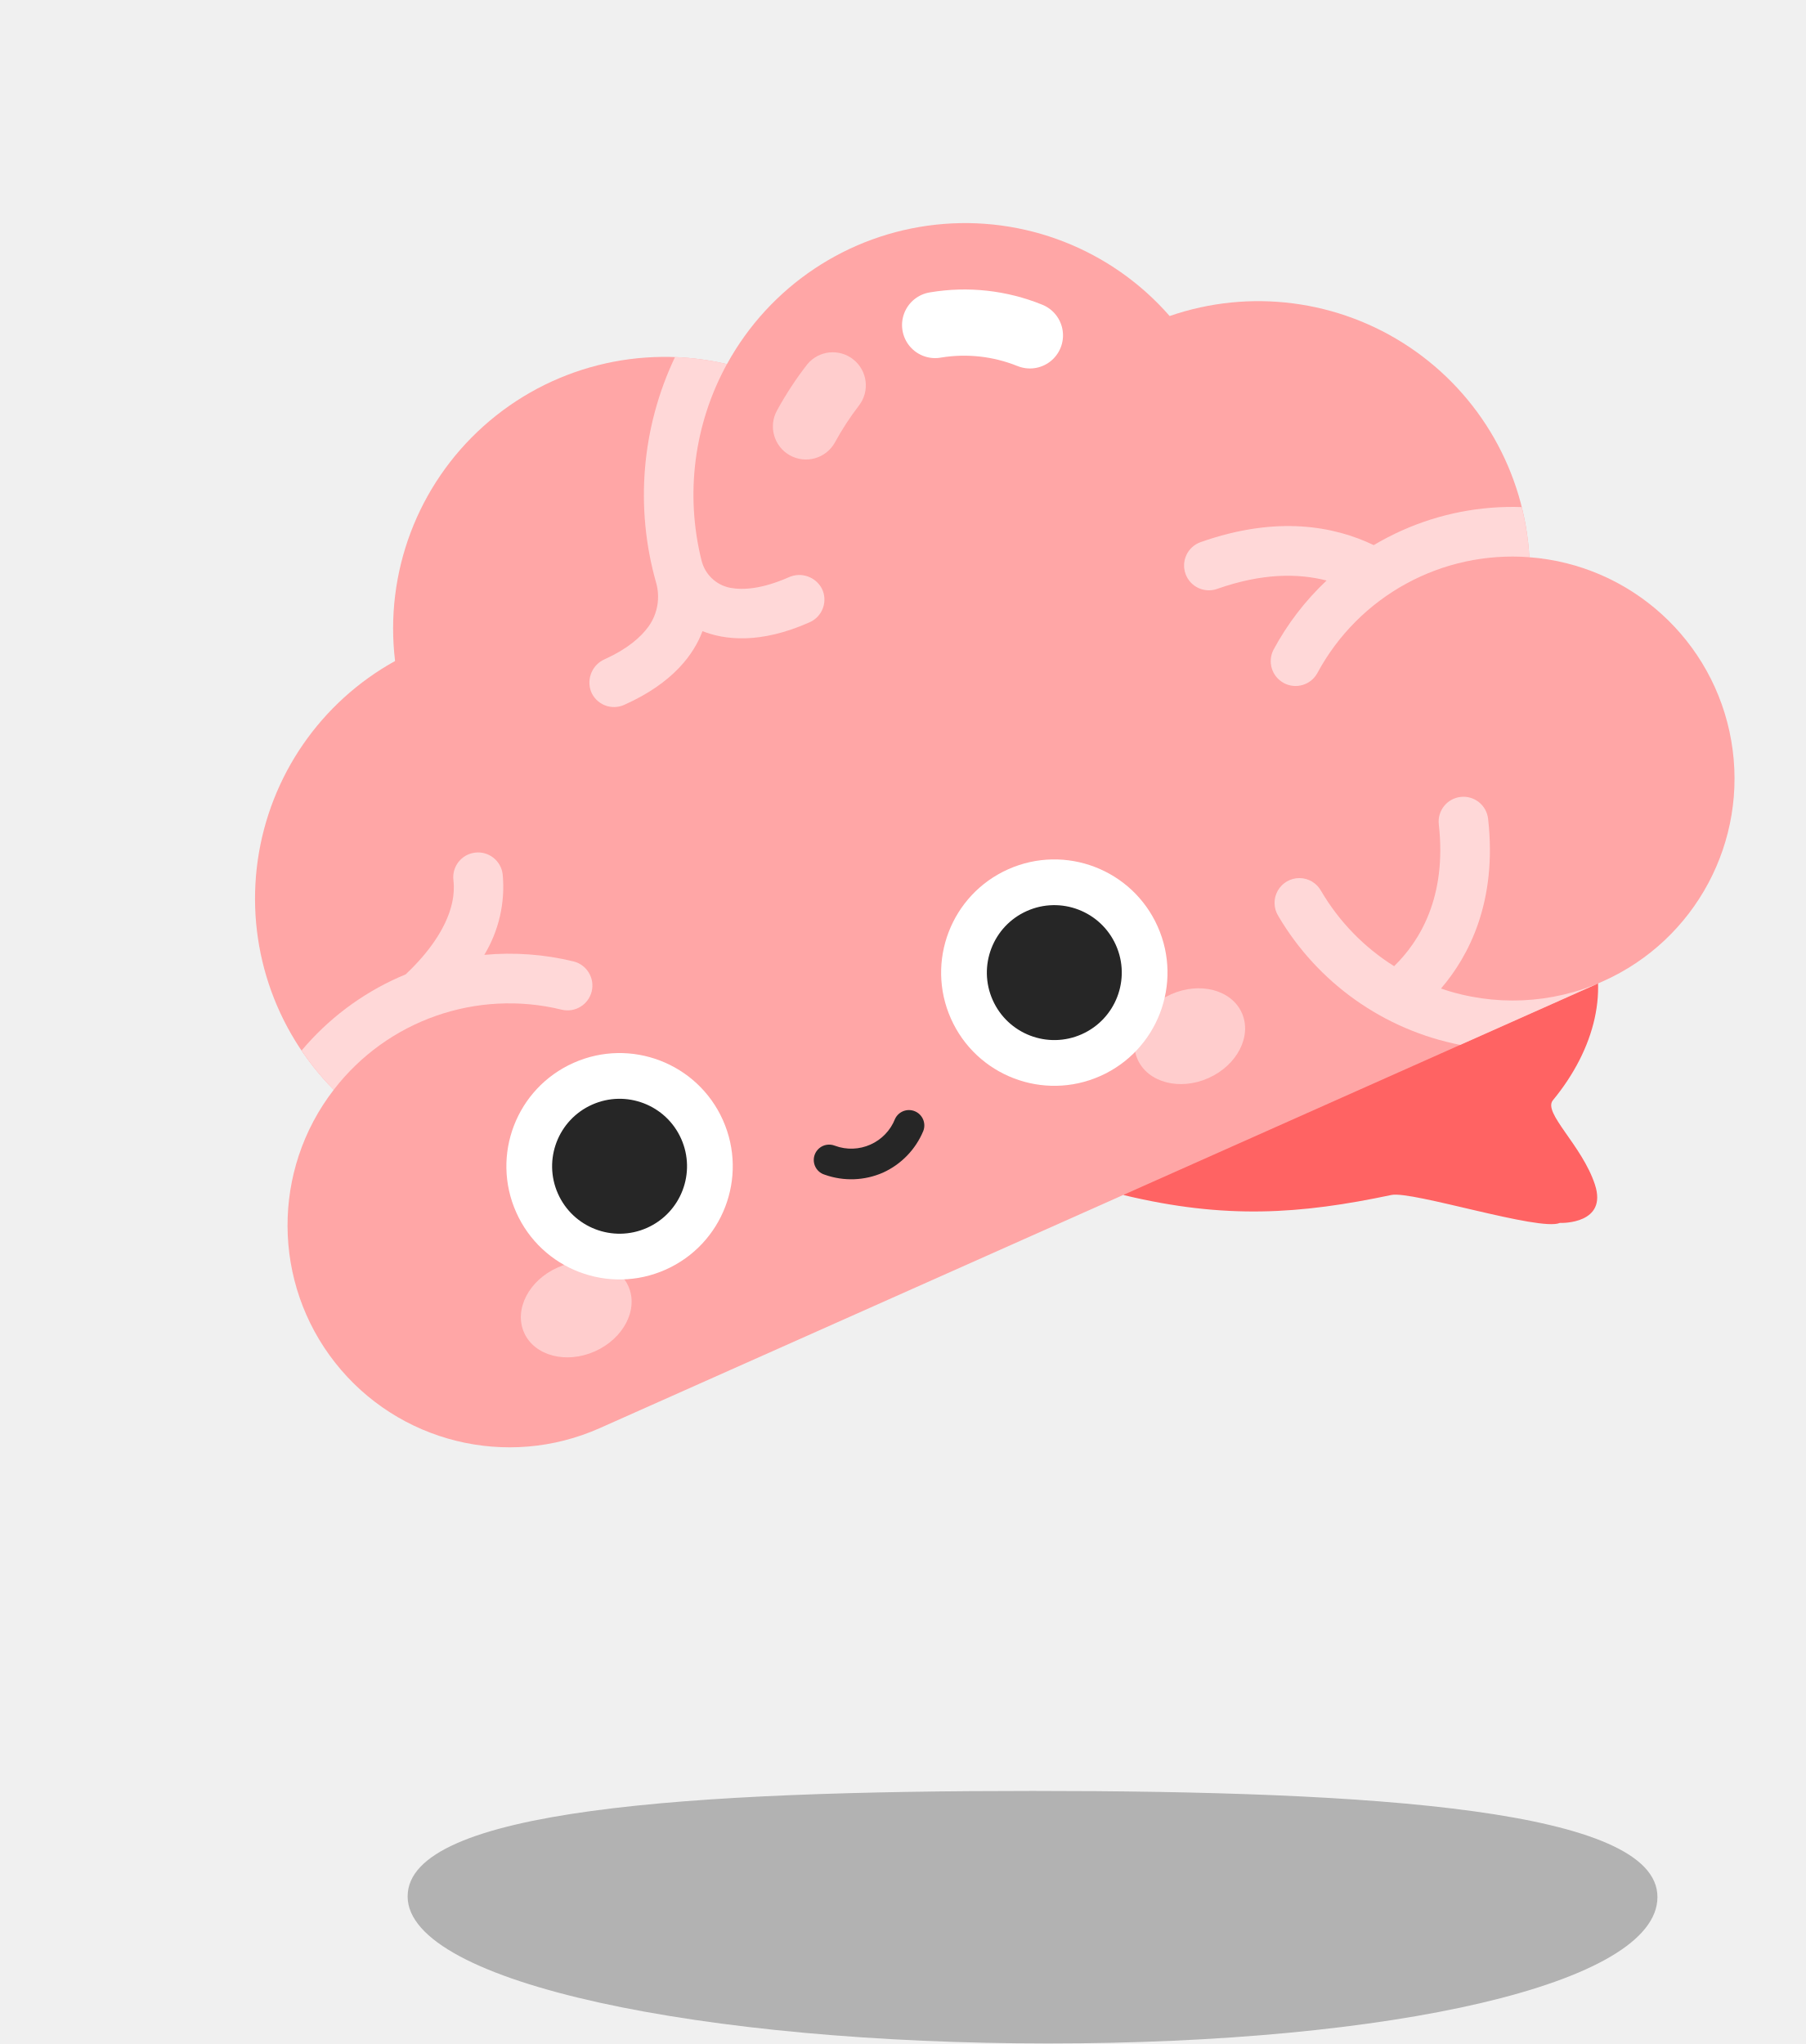
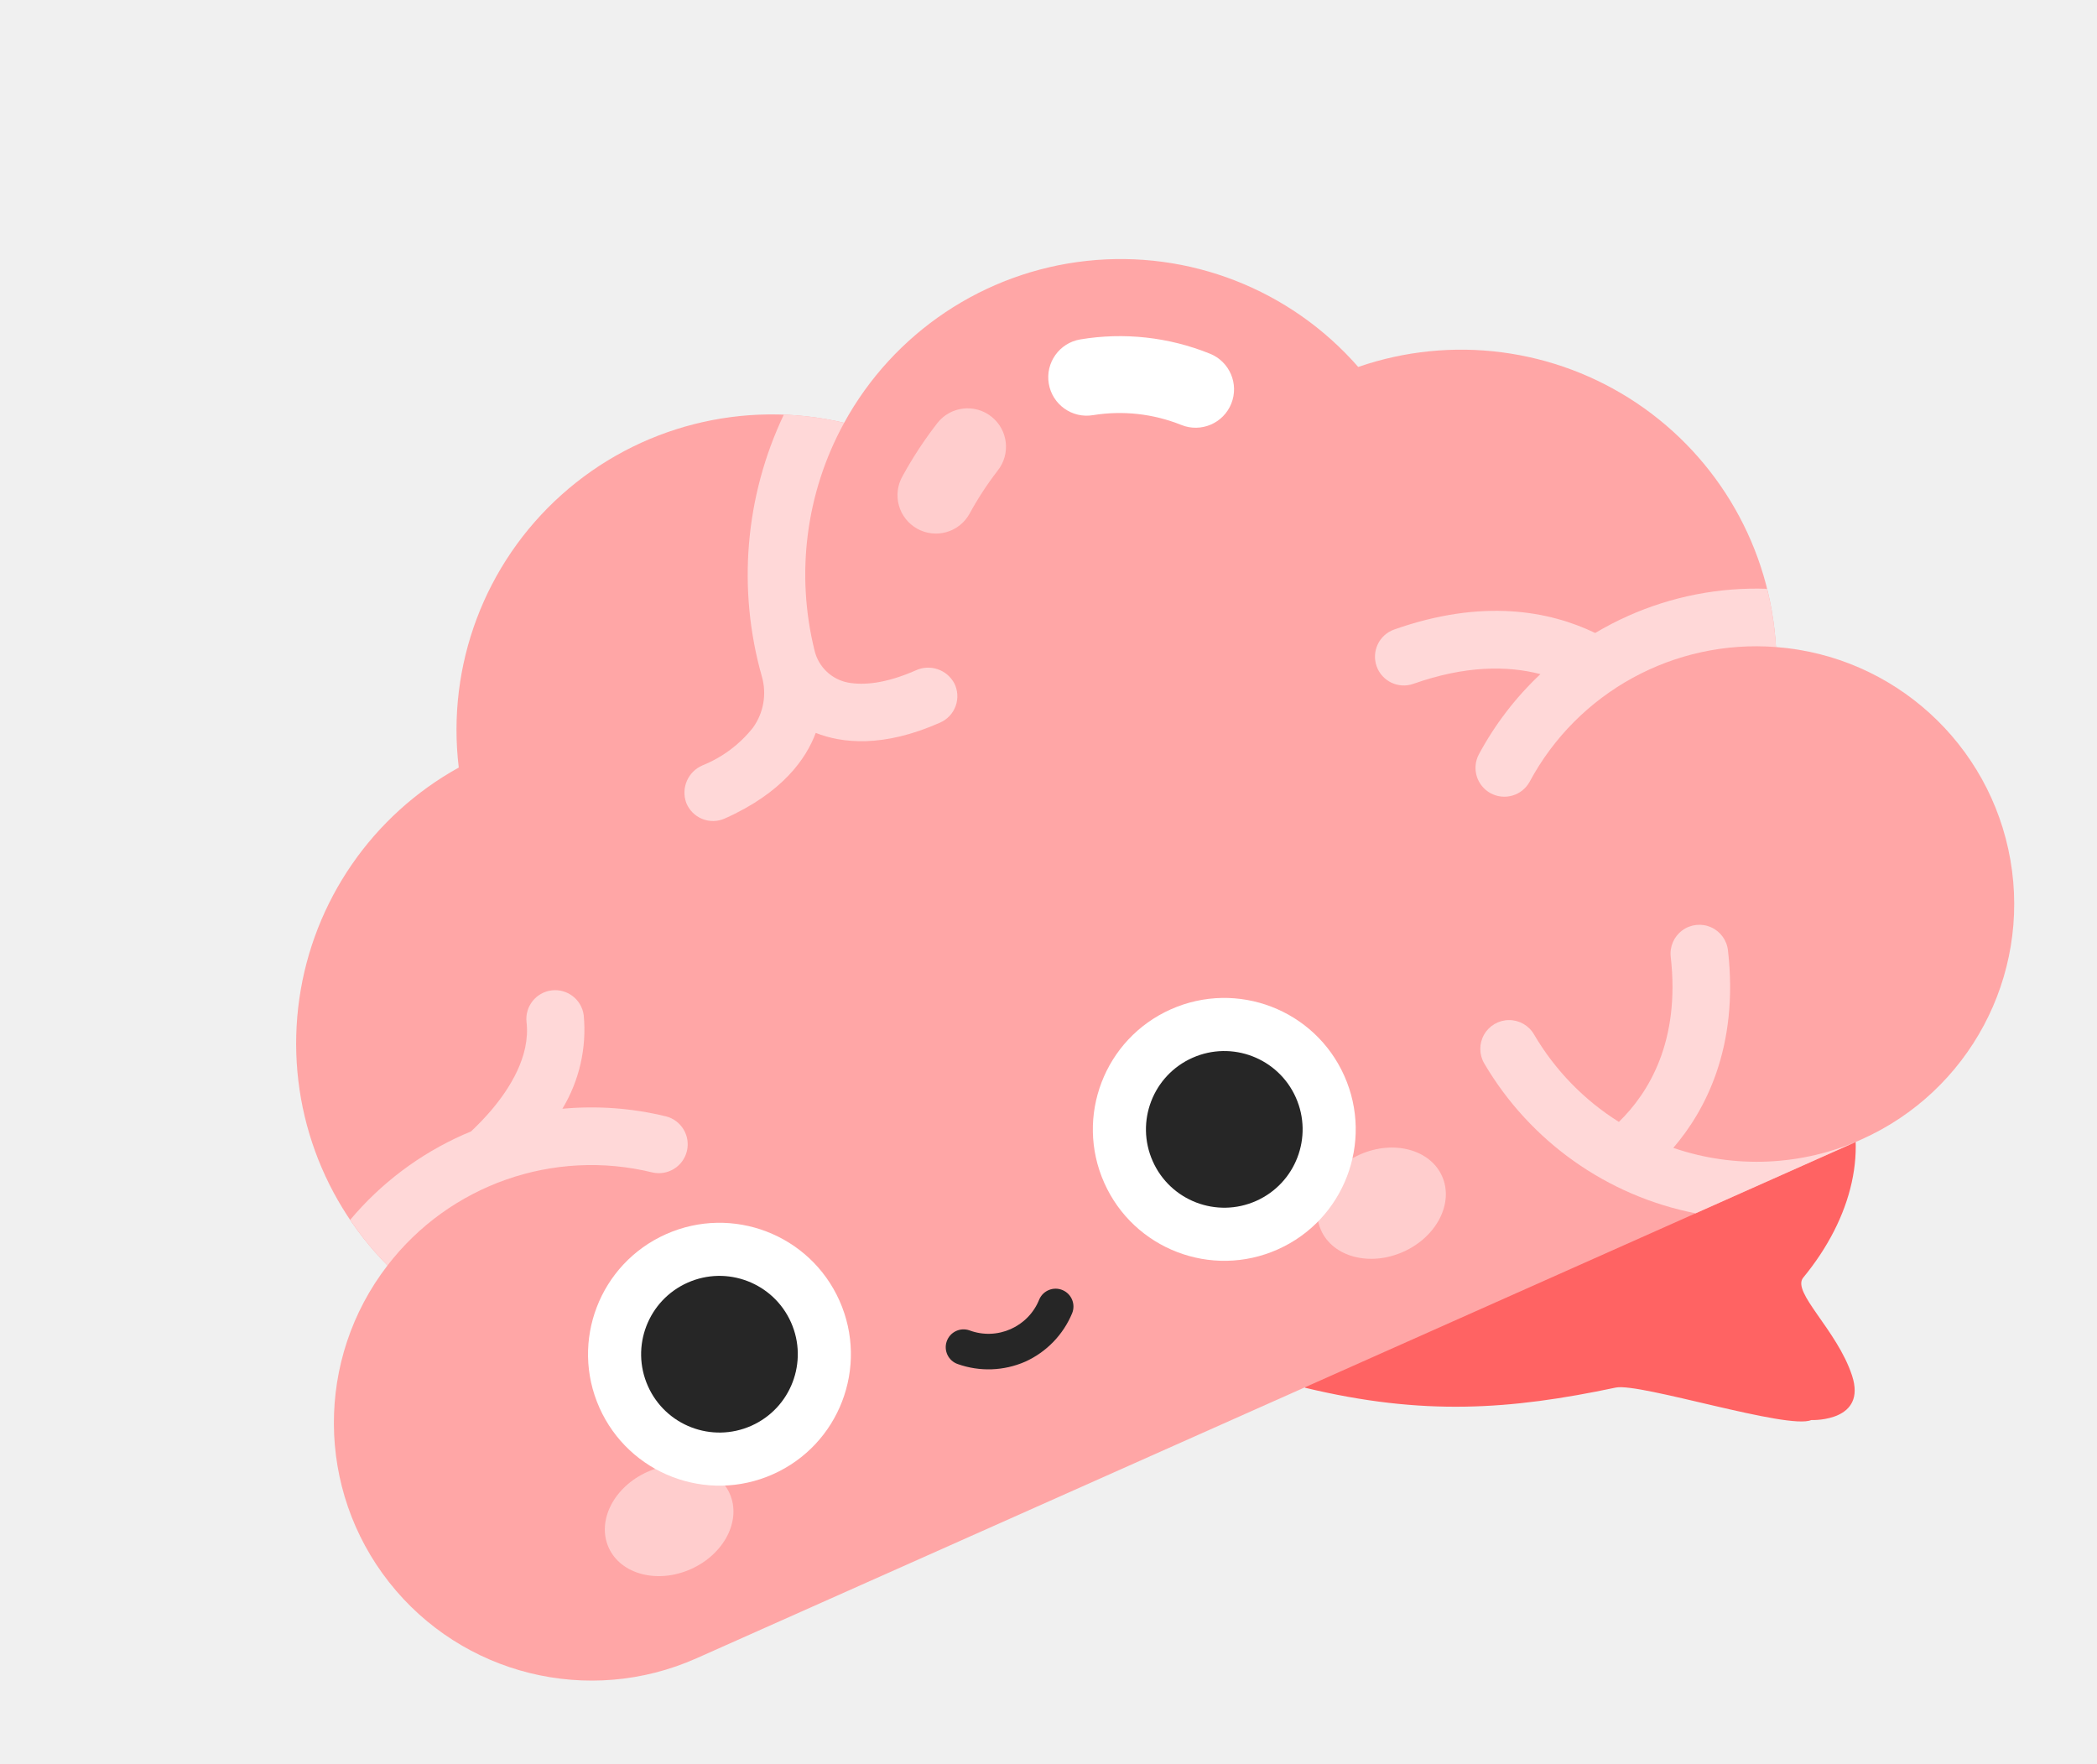
- <svg xmlns="http://www.w3.org/2000/svg" width="340.585" height="385.483" viewBox="0 0 340.585 385.483">
-   <g id="Group_400" data-name="Group 400" transform="matrix(0.996, 0.087, -0.087, 0.996, 12.289, -22.174)">
-     <path id="Path_468" data-name="Path 468" d="M117.938,0c64.7,0,117.875,3.558,117.875,20.011s-50.229,27.63-114.926,27.631S0,36.35,0,19.9,53.241,0,117.938,0Z" transform="matrix(0.996, -0.087, 0.087, 0.996, 95.686, 353.019)" fill="#262626" opacity="0.31" />
-     <g id="mental-health" transform="translate(0.002 141.021) rotate(-29)">
-       <path id="Path_476" data-name="Path 476" d="M58.007,0C81.055,0,99.739,13.751,99.739,30.714c0,10.585-7.275,19.919-18.52,25.529-2.722,1.358,1.57,9.972.775,17.747S73.373,78.1,73,77.907c-4.056,0-22.972-16.9-26.87-17.74C28.962,56.489,15.649,51.665,0,39.649,0,22.686,34.96,0,58.007,0Z" transform="translate(150.046 144.454)" fill="#ff6363" />
-       <path id="Path_420" data-name="Path 420" d="M268.895,105.319a51.231,51.231,0,0,0-43.481-69.177,51.234,51.234,0,0,0-79.976-25.687A51.233,51.233,0,0,0,65.463,36.141a51.23,51.23,0,0,0-43.481,69.177,41.872,41.872,0,0,0,19.9,78.718H249a41.872,41.872,0,0,0,19.895-78.718Z" transform="translate(0 0)" fill="#ffa6a6" />
-       <g id="Group_378" data-name="Group 378" transform="translate(178.193 13.487)">
-         <path id="Path_421" data-name="Path 421" d="M17.14,19.576A26.916,26.916,0,0,0,4.694,12.284,6.238,6.238,0,1,1,7.786.2,39.009,39.009,0,0,1,26.1,10.89a6.238,6.238,0,1,1-8.955,8.686Z" transform="translate(0 0)" fill="#fff" />
+ <svg xmlns="http://www.w3.org/2000/svg" width="311.444" height="261.929" viewBox="0 0 311.444 261.929">
+   <g id="briefing" transform="matrix(0.996, 0.087, -0.087, 0.996, 11.237, -20.277)">
+     <g id="mental-health" transform="translate(0.002 128.955) rotate(-29)">
+       <path id="Path_476" data-name="Path 476" d="M53.044,0C74.12,0,91.2,12.575,91.2,28.086c0,9.679-6.653,18.215-16.936,23.345-2.489,1.242,1.435,9.118.709,16.228s-7.883,3.758-8.222,3.582c-3.709,0-21.007-15.458-24.571-16.222C26.484,51.655,14.31,47.245,0,36.257,0,20.745,31.969,0,53.044,0Z" transform="translate(137.208 132.094)" fill="#ff6363" />
+       <path id="Path_420" data-name="Path 420" d="M245.888,96.307a46.847,46.847,0,0,0-39.761-63.258A46.85,46.85,0,0,0,132.994,9.56,46.85,46.85,0,0,0,59.862,33.049,46.847,46.847,0,0,0,20.1,96.306,38.29,38.29,0,0,0,38.295,168.29H227.7a38.289,38.289,0,0,0,18.192-71.983Z" transform="translate(0 0)" fill="#ffa6a6" />
+       <g id="Group_378" data-name="Group 378" transform="translate(162.947 12.333)">
+         <path id="Path_421" data-name="Path 421" d="M15.673,17.9A24.613,24.613,0,0,0,4.292,11.233,5.7,5.7,0,1,1,7.12.18,35.671,35.671,0,0,1,23.862,9.958,5.7,5.7,0,1,1,15.673,17.9Z" transform="translate(0 0)" fill="#fff" />
      </g>
-       <g id="Group_379" data-name="Group 379" transform="translate(148.034 15.925)">
-         <path id="Path_422" data-name="Path 422" d="M1.231,15.052A6.238,6.238,0,0,1,2.519,6.324,64.716,64.716,0,0,1,11.279.7,6.238,6.238,0,0,1,17,11.783,52.975,52.975,0,0,0,9.959,16.34,6.238,6.238,0,0,1,1.231,15.052Z" transform="translate(0 0)" fill="#ffcdcd" />
+       <g id="Group_379" data-name="Group 379" transform="translate(135.368 14.563)">
+         <path id="Path_422" data-name="Path 422" d="M1.126,13.764A5.7,5.7,0,0,1,2.3,5.783,59.179,59.179,0,0,1,10.314.637a5.7,5.7,0,0,1,5.235,10.138,48.443,48.443,0,0,0-6.442,4.167A5.7,5.7,0,0,1,1.126,13.764Z" transform="translate(0 0)" fill="#ffcdcd" />
      </g>
-       <g id="Group_380" data-name="Group 380" transform="translate(19.453 5.25)">
-         <path id="Path_423" data-name="Path 423" d="M53.725,26.529a51.088,51.088,0,0,0-14.893-7.994,24.828,24.828,0,0,0,9.35-12.467,4.679,4.679,0,0,0-8.937-2.776c-1.663,5.354-7.021,8.85-11.222,10.841a43.09,43.09,0,0,1-4.259,1.734h0c-.446-.012-.891-.028-1.341-.028A51.016,51.016,0,0,0,0,21a50.846,50.846,0,0,0,2.529,9.23A41.766,41.766,0,0,1,47.99,33.94a4.686,4.686,0,0,0,5.735-7.412Z" transform="translate(0 69.839)" fill="#ffd8d8" />
-         <path id="Path_424" data-name="Path 424" d="M42.817,46.677c-5.41-.028-8.785-1.239-10.889-2.688A6.932,6.932,0,0,1,29.1,37.095,51.217,51.217,0,0,1,48.551,5.2,51.222,51.222,0,0,0,40.145,0a60.564,60.564,0,0,0-20.57,37.394A9.667,9.667,0,0,1,14.9,44.4c-2.166,1.252-5.354,2.245-10.024,2.272A4.819,4.819,0,0,0,0,51.168a4.679,4.679,0,0,0,4.675,4.866c10.255,0,16.025-3.487,19.164-6.692,3.139,3.2,8.91,6.692,19.164,6.692a4.678,4.678,0,0,0,4.675-4.863A4.817,4.817,0,0,0,42.817,46.677Z" transform="translate(77.434 0)" fill="#ffd8d8" />
-         <path id="Path_425" data-name="Path 425" d="M40.652,13.46a51.564,51.564,0,0,0-6,.357C29.337,7.553,20.275,1.229,5.051.016a4.678,4.678,0,1,0-.743,9.327c8.91.71,15.14,3.492,19.5,6.957a51.11,51.11,0,0,0-14.454,7.85,4.686,4.686,0,0,0,5.735,7.411A41.766,41.766,0,0,1,60.545,27.85a50.865,50.865,0,0,0,2.529-9.23A51.018,51.018,0,0,0,40.652,13.46Z" transform="translate(188.895 72.217)" fill="#ffd8d8" />
-         <path id="Path_426" data-name="Path 426" d="M34.725,3.269C30.57,16.407,22.468,21.945,16.141,24.277A41.607,41.607,0,0,1,9.333,5.727a4.679,4.679,0,1,0-9.3,1.006A51.269,51.269,0,0,0,21.484,42.91H50.943A41.7,41.7,0,0,1,22.5,31.727C29.632,28.358,38.87,21.2,43.648,6.09a4.679,4.679,0,1,0-8.923-2.821Z" transform="translate(178.604 135.876)" fill="#ffd8d8" />
+       <g id="Group_380" data-name="Group 380" transform="translate(17.789 4.801)">
+         <path id="Path_423" data-name="Path 423" d="M49.128,24.259a46.717,46.717,0,0,0-13.619-7.31,22.7,22.7,0,0,0,8.55-11.4A4.279,4.279,0,0,0,35.887,3.01c-1.521,4.9-6.42,8.093-10.262,9.913a39.4,39.4,0,0,1-3.894,1.585h0c-.408-.011-.815-.026-1.226-.026A46.651,46.651,0,0,0,0,19.2a46.5,46.5,0,0,0,2.313,8.441,38.193,38.193,0,0,1,41.571,3.394,4.285,4.285,0,0,0,5.244-6.777Z" transform="translate(0 63.863)" fill="#ffd8d8" />
+         <path id="Path_424" data-name="Path 424" d="M39.154,42.683c-4.947-.025-8.034-1.133-9.958-2.458a6.339,6.339,0,0,1-2.589-6.3A46.835,46.835,0,0,1,44.4,4.759,46.84,46.84,0,0,0,36.71,0,55.382,55.382,0,0,0,17.9,34.195a8.84,8.84,0,0,1-4.279,6.41,18.273,18.273,0,0,1-9.167,2.078A4.407,4.407,0,0,0,0,46.79a4.278,4.278,0,0,0,4.275,4.45c9.377,0,14.654-3.189,17.525-6.119,2.871,2.931,8.148,6.119,17.525,6.119A4.278,4.278,0,0,0,43.6,46.793,4.405,4.405,0,0,0,39.154,42.683Z" transform="translate(70.809 0)" fill="#ffd8d8" />
+         <path id="Path_425" data-name="Path 425" d="M37.174,12.308a47.153,47.153,0,0,0-5.488.326C26.827,6.906,18.54,1.124,4.619.015a4.278,4.278,0,1,0-.68,8.529c8.148.65,13.844,3.193,17.827,6.362A46.737,46.737,0,0,0,8.549,22.085a4.285,4.285,0,0,0,5.245,6.777,38.192,38.192,0,0,1,41.571-3.394,46.513,46.513,0,0,0,2.313-8.441A46.653,46.653,0,0,0,37.174,12.308Z" transform="translate(172.733 66.038)" fill="#ffd8d8" />
+         <path id="Path_426" data-name="Path 426" d="M31.754,2.989C27.955,15,20.546,20.067,14.76,22.2A38.047,38.047,0,0,1,8.535,5.237a4.279,4.279,0,1,0-8.508.92A46.883,46.883,0,0,0,19.646,39.239H46.585A38.135,38.135,0,0,1,20.575,29.012C27.1,25.931,35.544,19.384,39.914,5.569a4.279,4.279,0,1,0-8.159-2.58Z" transform="translate(163.322 124.25)" fill="#ffd8d8" />
      </g>
-       <g id="Group_383" data-name="Group 383" transform="translate(36.151 119.084)">
-         <ellipse id="Ellipse_106" data-name="Ellipse 106" cx="10.765" cy="8.652" rx="10.765" ry="8.652" transform="translate(0 34.043)" fill="#ffcdcd" />
-         <ellipse id="Ellipse_107" data-name="Ellipse 107" cx="10.765" cy="8.652" rx="10.765" ry="8.652" transform="translate(126.689 34.044)" fill="#ffcdcd" />
-         <ellipse id="Ellipse_108" data-name="Ellipse 108" cx="21.348" cy="21.348" rx="21.348" ry="21.348" transform="translate(7.874 0)" fill="#fff" />
-         <ellipse id="Ellipse_109" data-name="Ellipse 109" cx="21.348" cy="21.348" rx="21.348" ry="21.348" transform="translate(97.65 0)" fill="#fff" />
-         <g id="Group_382" data-name="Group 382" transform="translate(16.499 8.624)">
+       <g id="Group_383" data-name="Group 383" transform="translate(33.058 108.895)">
+         <ellipse id="Ellipse_106" data-name="Ellipse 106" cx="9.844" cy="7.911" rx="9.844" ry="7.911" transform="translate(0 31.131)" fill="#ffcdcd" />
+         <ellipse id="Ellipse_107" data-name="Ellipse 107" cx="9.844" cy="7.911" rx="9.844" ry="7.911" transform="translate(115.85 31.131)" fill="#ffcdcd" />
+         <ellipse id="Ellipse_108" data-name="Ellipse 108" cx="19.521" cy="19.521" rx="19.521" ry="19.521" transform="translate(7.201 0)" fill="#fff" />
+         <ellipse id="Ellipse_109" data-name="Ellipse 109" cx="19.521" cy="19.521" rx="19.521" ry="19.521" transform="translate(89.295 0)" fill="#fff" />
+         <g id="Group_382" data-name="Group 382" transform="translate(15.087 7.886)">
          <g id="Group_381" data-name="Group 381">
-             <ellipse id="Ellipse_110" data-name="Ellipse 110" cx="12.723" cy="12.723" rx="12.723" ry="12.723" fill="#262626" />
-             <ellipse id="Ellipse_111" data-name="Ellipse 111" cx="12.723" cy="12.723" rx="12.723" ry="12.723" transform="translate(89.776 0)" fill="#262626" />
+             <ellipse id="Ellipse_110" data-name="Ellipse 110" cx="11.635" cy="11.635" rx="11.635" ry="11.635" fill="#262626" />
+             <ellipse id="Ellipse_111" data-name="Ellipse 111" cx="11.635" cy="11.635" rx="11.635" ry="11.635" transform="translate(82.094 0)" fill="#262626" />
          </g>
-           <path id="Path_427" data-name="Path 427" d="M11.1,9.119A14.911,14.911,0,0,1,.928,5.022,2.9,2.9,0,1,1,4.867.773a8.884,8.884,0,0,0,12.46,0,2.9,2.9,0,0,1,3.94,4.249A14.913,14.913,0,0,1,11.1,9.119Z" transform="translate(46.515 24.919)" fill="#262626" />
+           <path id="Path_427" data-name="Path 427" d="M10.147,8.339a13.635,13.635,0,0,1-9.3-3.747A2.649,2.649,0,1,1,4.451.707a8.124,8.124,0,0,0,11.394,0,2.649,2.649,0,0,1,3.6,3.885A13.637,13.637,0,0,1,10.147,8.339Z" transform="translate(42.535 22.787)" fill="#262626" />
        </g>
      </g>
    </g>
  </g>
</svg>
